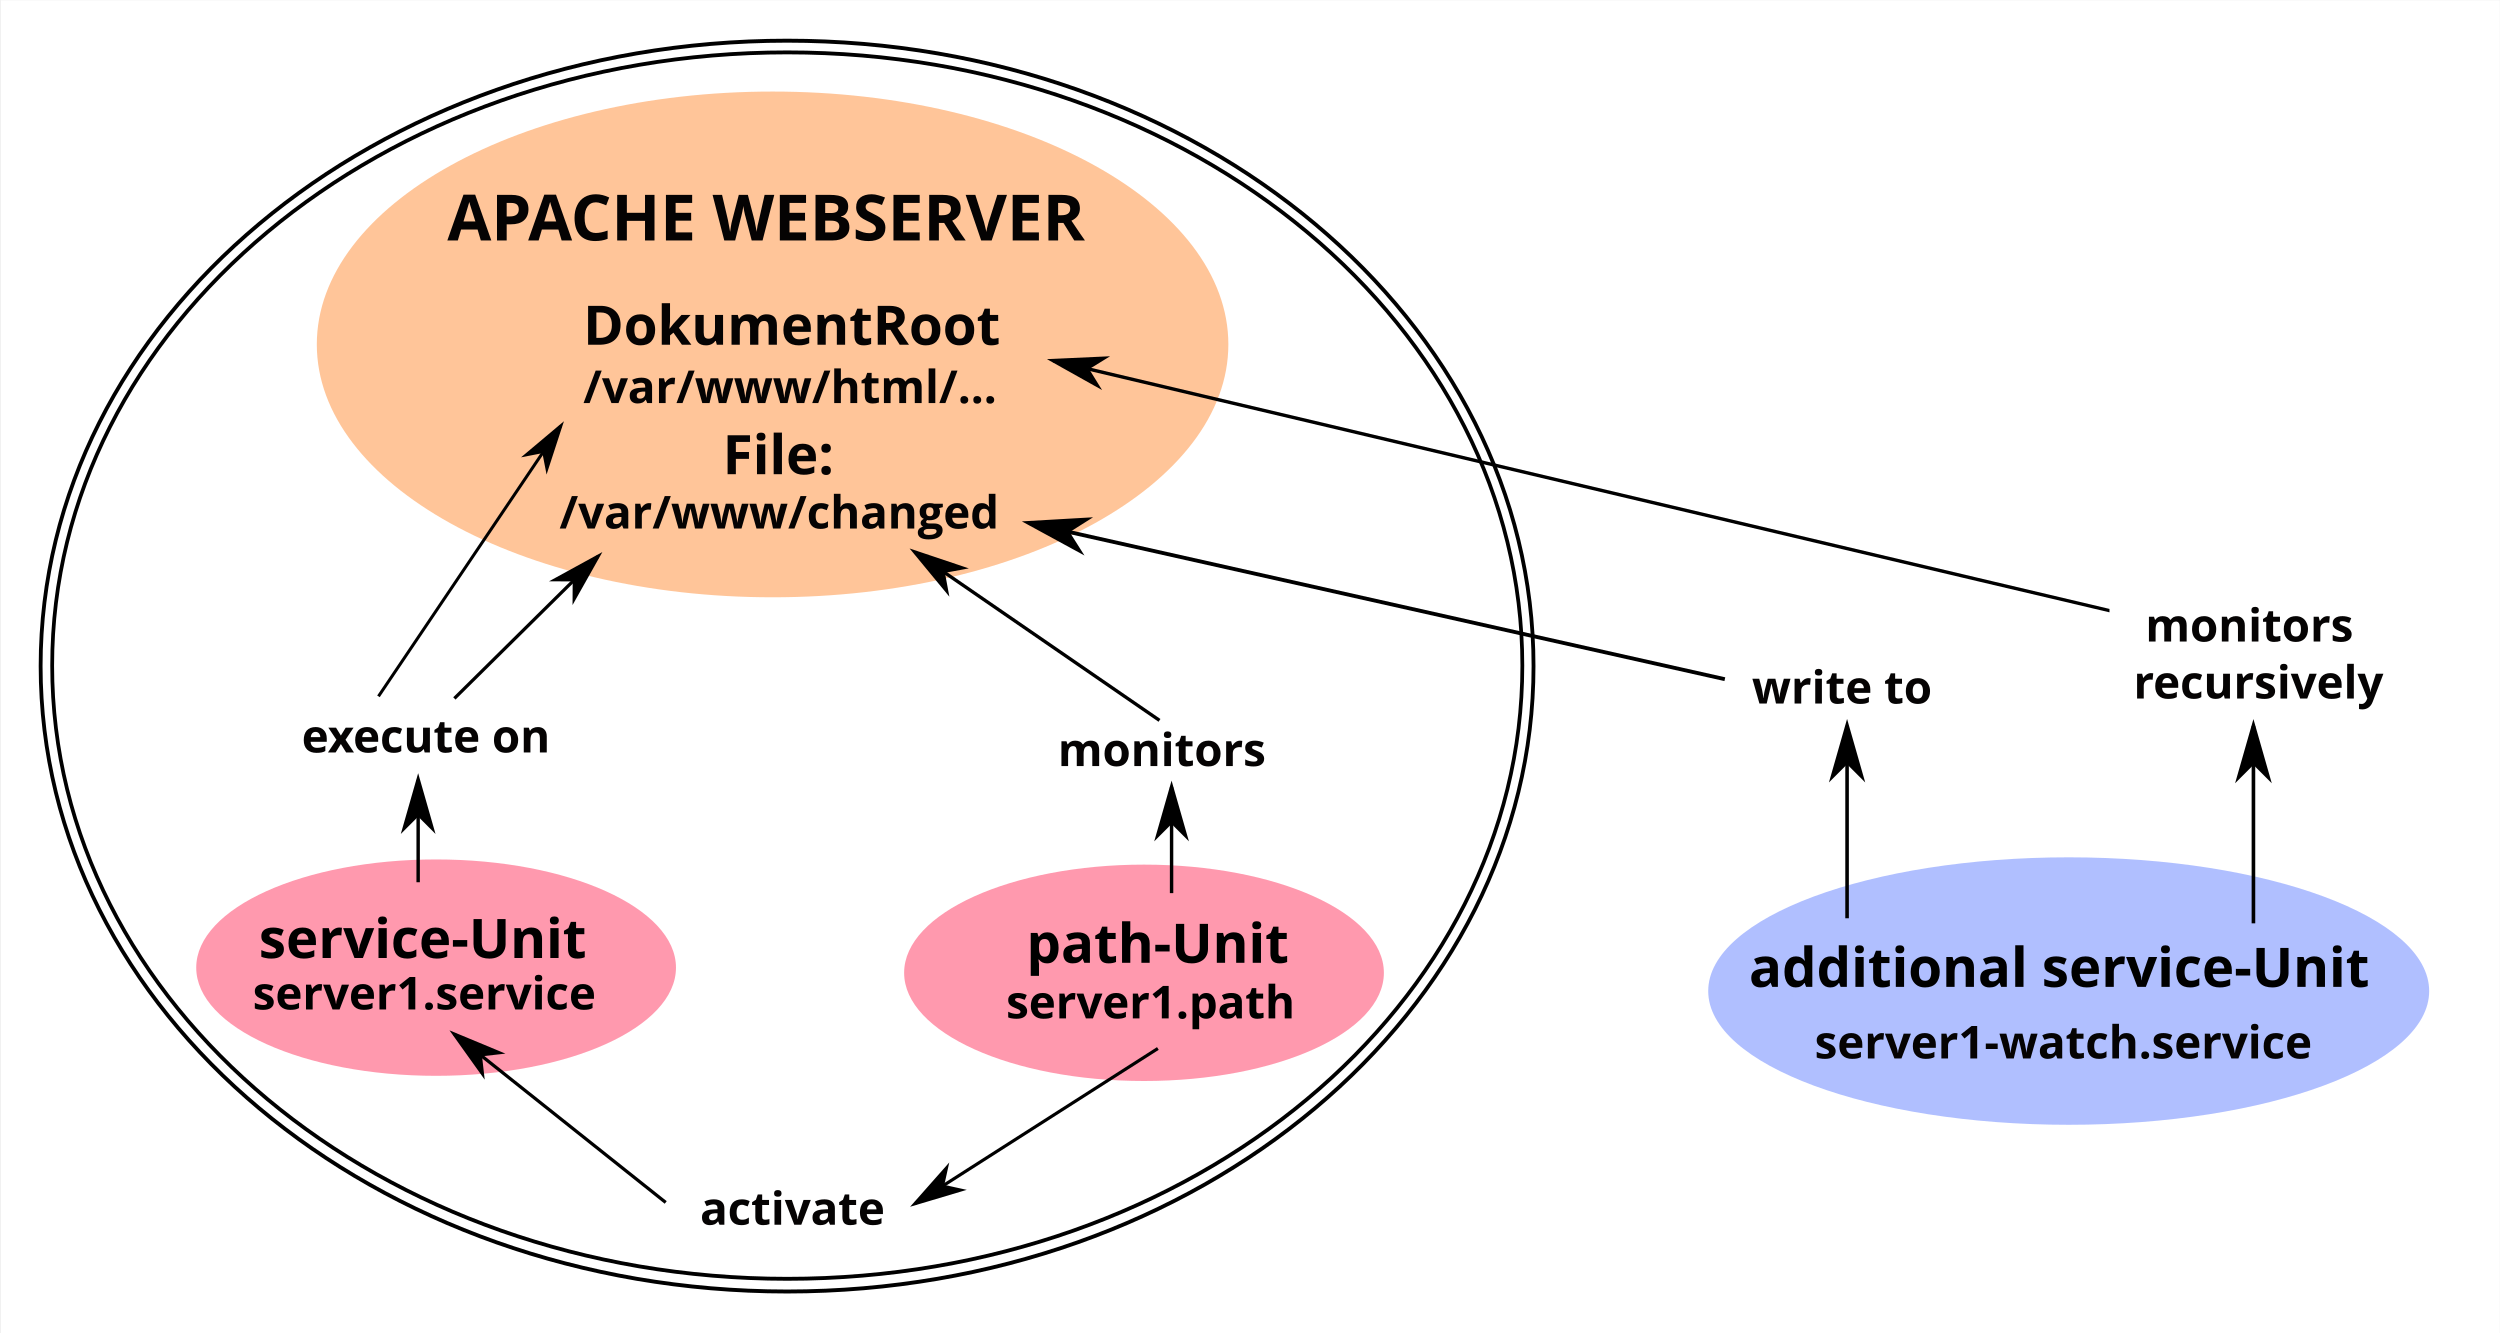
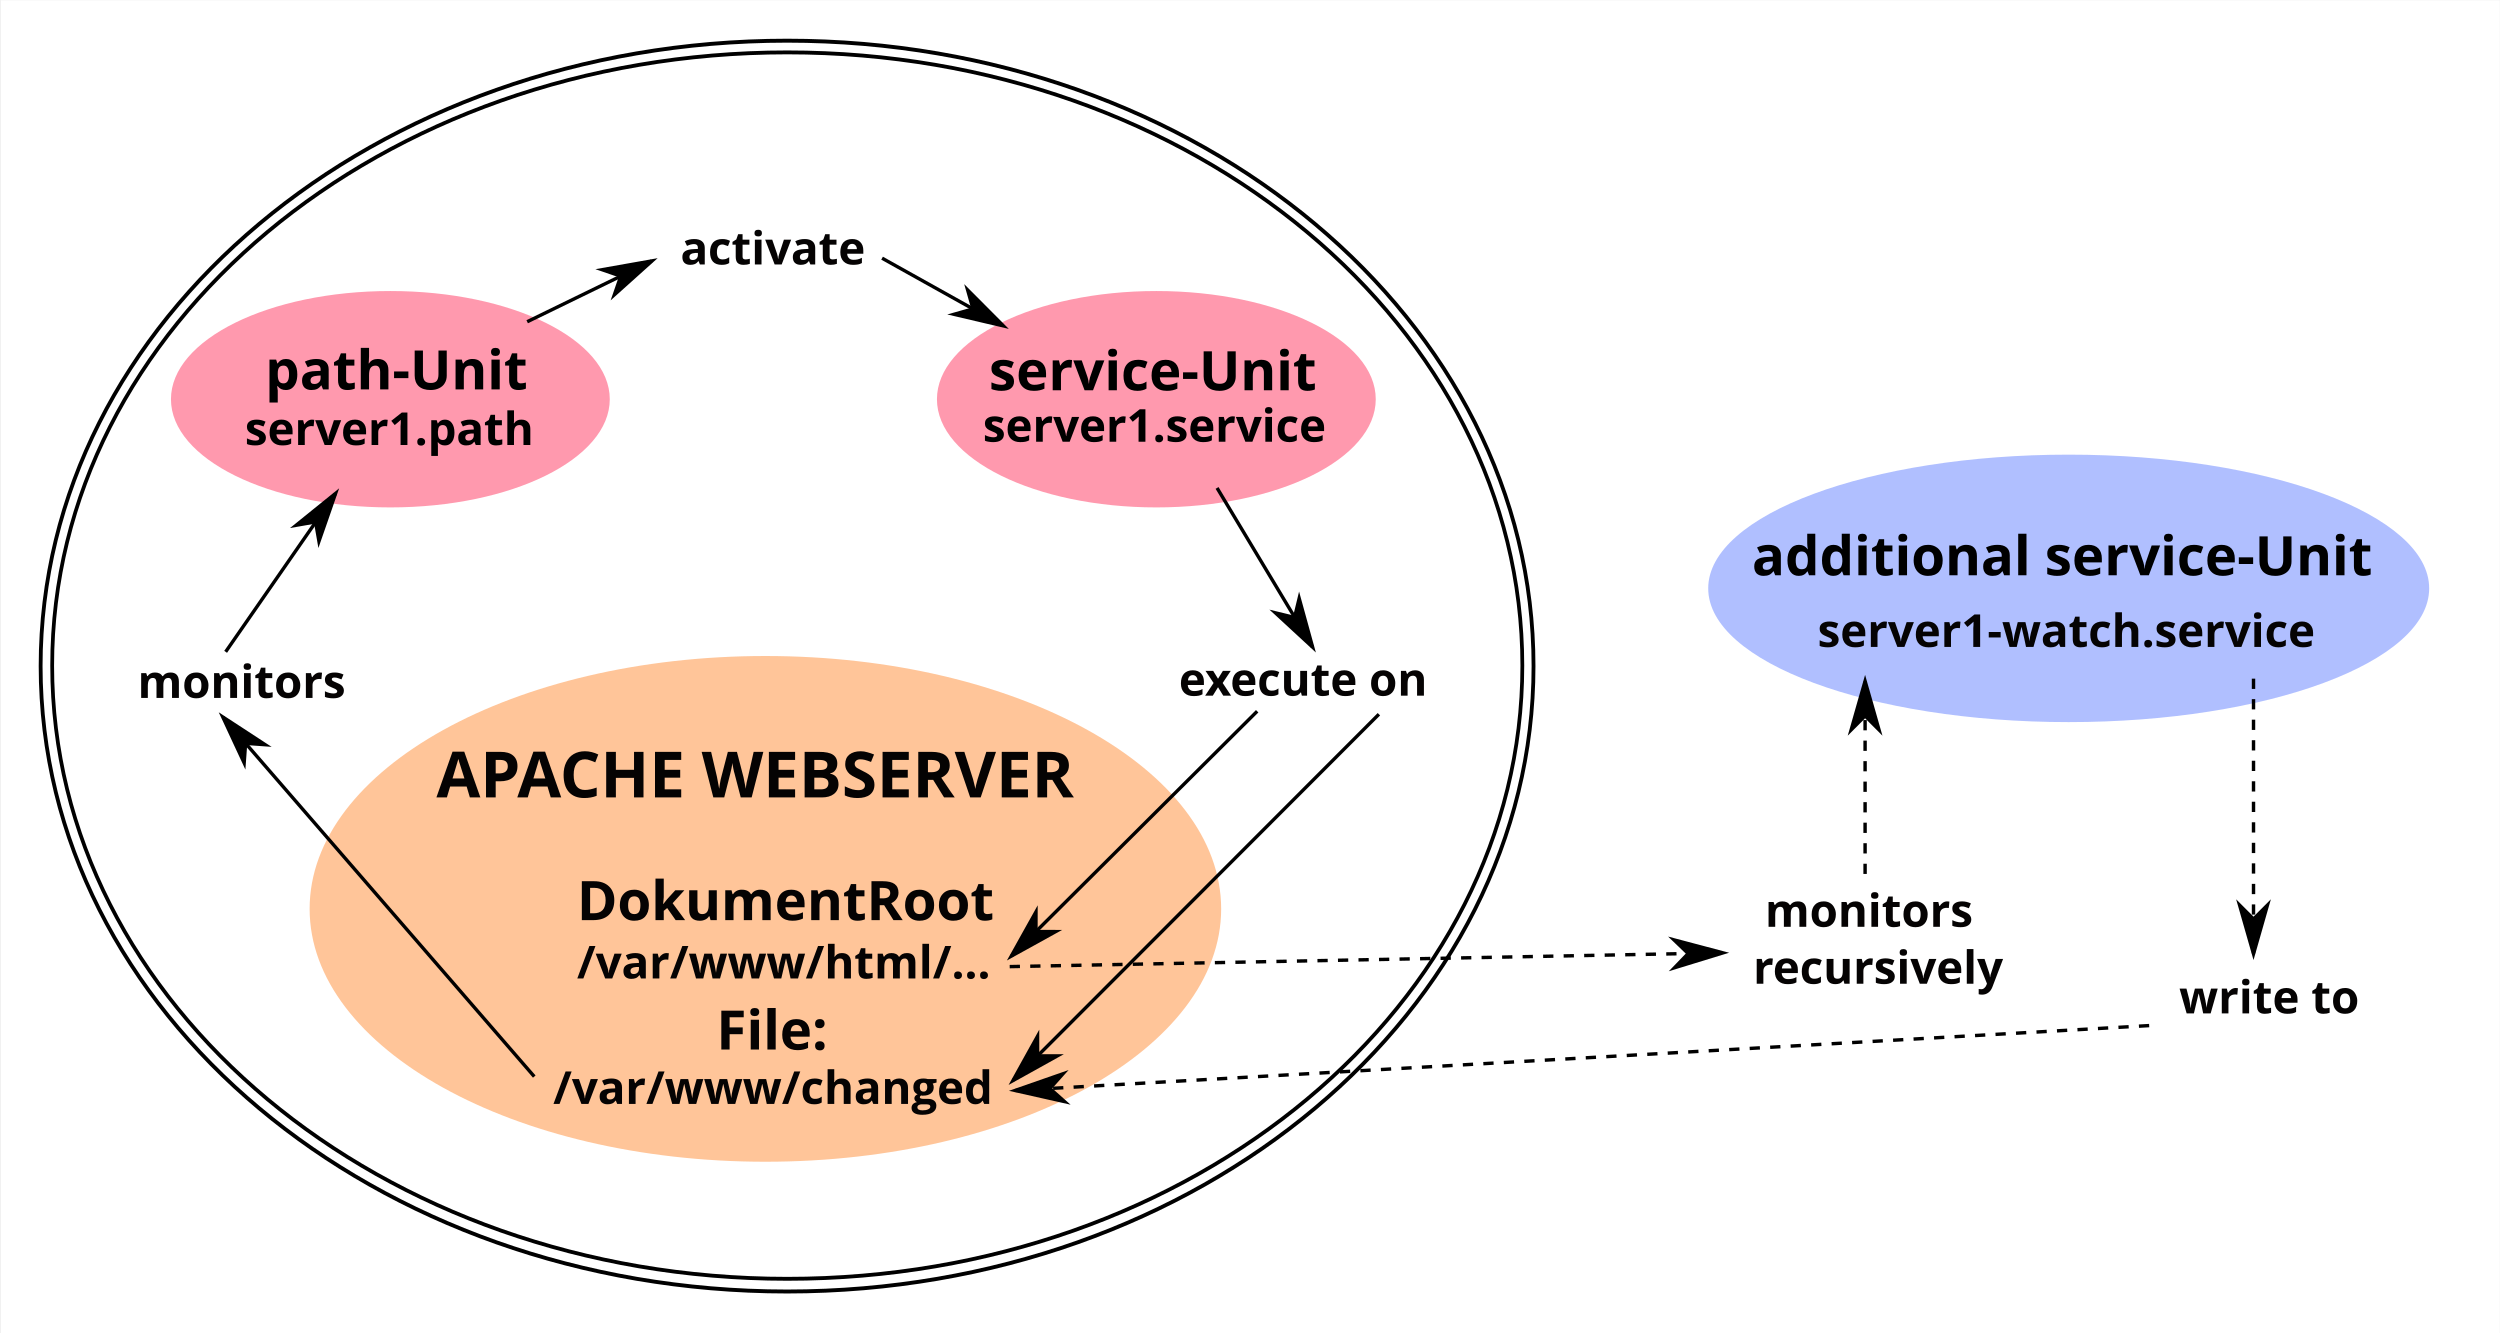
<svg xmlns="http://www.w3.org/2000/svg" width="193.706mm" height="103.221mm" viewBox="0 0 193.706 103.221" version="1.1" id="svg5">
  <defs id="defs2">
    <rect x="517.344" y="118.053" width="123.78" height="39.675" id="rect12921" />
    <marker style="overflow:visible" id="Arrow1Mend" refX="0" refY="0" orient="auto">
      <path transform="matrix(-0.4,0,0,-0.4,-4,0)" style="fill:context-stroke;fill-rule:evenodd;stroke:context-stroke;stroke-width:1pt" d="M 0,0 5,-5 -12.5,0 5,5 Z" id="path8612" />
    </marker>
    <marker style="overflow:visible" id="Arrow1Lend" refX="0" refY="0" orient="auto">
      <path transform="matrix(-0.8,0,0,-0.8,-10,0)" style="fill:context-stroke;fill-rule:evenodd;stroke:context-stroke;stroke-width:1pt" d="M 0,0 5,-5 -12.5,0 5,5 Z" id="path8606" />
    </marker>
    <marker style="overflow:visible" id="Arrow1Lstart" refX="0" refY="0" orient="auto">
      <path transform="matrix(0.8,0,0,0.8,10,0)" style="fill:context-stroke;fill-rule:evenodd;stroke:context-stroke;stroke-width:1pt" d="M 0,0 5,-5 -12.5,0 5,5 Z" id="path8603" />
    </marker>
+     <marker style="overflow:visible" id="Arrow1Lend-3" refX="0" refY="0" orient="auto">
+       <path transform="matrix(-0.8,0,0,-0.8,-10,0)" style="fill:context-stroke;fill-rule:evenodd;stroke:context-stroke;stroke-width:1pt" d="M 0,0 5,-5 -12.5,0 5,5 Z" id="path8606-6" />
+     </marker>
+     <marker style="overflow:visible" id="Arrow1Lend-5" refX="0" refY="0" orient="auto">
+       <path transform="matrix(-0.8,0,0,-0.8,-10,0)" style="fill:context-stroke;fill-rule:evenodd;stroke:context-stroke;stroke-width:1pt" d="M 0,0 5,-5 -12.5,0 5,5 Z" id="path8606-3" />
+     </marker>
+     <marker style="overflow:visible" id="Arrow1Lend-6" refX="0" refY="0" orient="auto">
+       <path transform="matrix(-0.8,0,0,-0.8,-10,0)" style="fill:context-stroke;fill-rule:evenodd;stroke:context-stroke;stroke-width:1pt" d="M 0,0 5,-5 -12.5,0 5,5 Z" id="path8606-2" />
+     </marker>
+     <marker style="overflow:visible" id="Arrow1Lend-1" refX="0" refY="0" orient="auto">
+       <path transform="matrix(-0.8,0,0,-0.8,-10,0)" style="fill:context-stroke;fill-rule:evenodd;stroke:context-stroke;stroke-width:1pt" d="M 0,0 5,-5 -12.5,0 5,5 Z" id="path8606-27" />
+     </marker>
+     <marker style="overflow:visible" id="Arrow1Lend-9" refX="0" refY="0" orient="auto">
+       <path transform="matrix(-0.8,0,0,-0.8,-10,0)" style="fill:context-stroke;fill-rule:evenodd;stroke:context-stroke;stroke-width:1pt" d="M 0,0 5,-5 -12.5,0 5,5 Z" id="path8606-36" />
+     </marker>
+     <marker style="overflow:visible" id="Arrow1Lend-62" refX="0" refY="0" orient="auto">
+       <path transform="matrix(-0.8,0,0,-0.8,-10,0)" style="fill:context-stroke;fill-rule:evenodd;stroke:context-stroke;stroke-width:1pt" d="M 0,0 5,-5 -12.5,0 5,5 Z" id="path8606-61" />
+     </marker>
  </defs>
  <g id="layer4" style="display:inline">
    <rect style="fill:#ffffff;fill-opacity:1;fill-rule:evenodd;stroke:none;stroke-width:0.32;stroke-linejoin:round;stroke-miterlimit:4;stroke-dasharray:none;stroke-dashoffset:0;stroke-opacity:1" id="rect265112" width="193.613" height="103.26" x="0.072" y="0.028" />
  </g>
  <g id="g263381" transform="translate(-8.608494,-15.75237)" style="display:inline">
-     <ellipse style="fill:#0031ff;fill-opacity:0.31;fill-rule:evenodd;stroke:none;stroke-width:0.273;stroke-linejoin:round;stroke-miterlimit:4;stroke-dasharray:none;stroke-dashoffset:0;stroke-opacity:1" id="ellipse263299" cx="168.896" cy="92.542" rx="27.931" ry="10.362" />
-     <ellipse style="fill:#ff6e00;fill-opacity:0.4;fill-rule:evenodd;stroke:none;stroke-width:0.32;stroke-linejoin:round;stroke-miterlimit:4;stroke-dasharray:none;stroke-dashoffset:0;stroke-opacity:1" id="ellipse263323" cx="68.47" cy="42.439" rx="35.314" ry="19.593" />
-     <ellipse style="fill:#ff0035;fill-opacity:0.4;fill-rule:evenodd;stroke:none;stroke-width:0.32;stroke-linejoin:round;stroke-miterlimit:4;stroke-dasharray:none;stroke-dashoffset:0;stroke-opacity:1" id="ellipse263325" cx="97.249" cy="91.128" rx="18.586" ry="8.383" />
-     <ellipse style="display:inline;fill:#ff0035;fill-opacity:0.4;fill-rule:evenodd;stroke:none;stroke-width:0.32;stroke-linejoin:round;stroke-miterlimit:4;stroke-dasharray:none;stroke-dashoffset:0;stroke-opacity:1" id="ellipse263327" cx="42.399" cy="90.727" rx="18.586" ry="8.383" />
+     <ellipse style="fill:#0031ff;fill-opacity:0.31;fill-rule:evenodd;stroke:none;stroke-width:0.273;stroke-linejoin:round;stroke-miterlimit:4;stroke-dasharray:none;stroke-dashoffset:0;stroke-opacity:1" id="ellipse263299" cx="168.896" cy="61.341" rx="27.931" ry="10.362" />
+     <ellipse style="fill:#ff6e00;fill-opacity:0.4;fill-rule:evenodd;stroke:none;stroke-width:0.32;stroke-linejoin:round;stroke-miterlimit:4;stroke-dasharray:none;stroke-dashoffset:0;stroke-opacity:1" id="ellipse263323" cx="67.913" cy="-86.174" rx="35.314" ry="19.593" transform="scale(1,-1)" />
+     <ellipse style="fill:#ff0035;fill-opacity:0.4;fill-rule:evenodd;stroke:none;stroke-width:0.306;stroke-linejoin:round;stroke-miterlimit:4;stroke-dasharray:none;stroke-dashoffset:0;stroke-opacity:1" id="ellipse263325" cx="98.205" cy="-46.685" rx="17" ry="8.383" transform="scale(1,-1)" />
+     <ellipse style="display:inline;fill:#ff0035;fill-opacity:0.4;fill-rule:evenodd;stroke:none;stroke-width:0.306;stroke-linejoin:round;stroke-miterlimit:4;stroke-dasharray:none;stroke-dashoffset:0;stroke-opacity:1" id="ellipse263327" cx="38.855" cy="-46.685" rx="17" ry="8.383" transform="scale(1,-1)" />
  </g>
  <g id="g168323" transform="translate(-8.608494,-15.75237)" style="display:inline">
    <text xml:space="preserve" style="font-weight:bold;font-size:4.939px;line-height:100.8%;font-family:'DejaVu Sans';-inkscape-font-specification:'DejaVu Sans Bold';letter-spacing:0px;word-spacing:0px;writing-mode:lr-tb;fill:#050303;fill-opacity:1;stroke:none;stroke-width:0.265px;stroke-linecap:butt;stroke-linejoin:miter;stroke-opacity:1" x="151.782" y="88.156" id="text168305">
      <tspan style="font-size:4.939px;fill:#050303;fill-opacity:1;stroke:none;stroke-width:0.265px" x="151.782" y="88.156" id="tspan168303" />
    </text>
-     <text xml:space="preserve" style="font-weight:bold;font-size:3.528px;line-height:125%;font-family:'DejaVu Sans';-inkscape-font-specification:'DejaVu Sans Bold';letter-spacing:0px;word-spacing:0px;writing-mode:lr-tb;fill:#050303;fill-opacity:1;stroke:none;stroke-width:0.265px;stroke-linecap:butt;stroke-linejoin:miter;stroke-opacity:1" x="149.214" y="97.769" id="text168309">
-       <tspan id="tspan168307" style="font-style:normal;font-variant:normal;font-weight:bold;font-stretch:normal;font-size:3.528px;font-family:'Open Sans';-inkscape-font-specification:'Open Sans Bold';fill:#050303;fill-opacity:1;stroke:none;stroke-width:0.265px;stroke-opacity:1" x="149.214" y="97.769">server1-watch.service</tspan>
+     <text xml:space="preserve" style="font-weight:bold;font-size:3.528px;line-height:125%;font-family:'DejaVu Sans';-inkscape-font-specification:'DejaVu Sans Bold';letter-spacing:0px;word-spacing:0px;writing-mode:lr-tb;fill:#050303;fill-opacity:1;stroke:none;stroke-width:0.265px;stroke-linecap:butt;stroke-linejoin:miter;stroke-opacity:1" x="144.443" y="87.564" id="text168317">
+       <tspan id="tspan168313" style="font-style:normal;font-variant:normal;font-weight:bold;font-stretch:normal;font-size:3.528px;font-family:'Open Sans';-inkscape-font-specification:'Open Sans Bold';fill:#050303;fill-opacity:1;stroke:none;stroke-width:0.265px" x="144.443" y="87.564"> monitors</tspan>
+       <tspan style="font-style:normal;font-variant:normal;font-weight:bold;font-stretch:normal;font-size:3.528px;font-family:'Open Sans';-inkscape-font-specification:'Open Sans Bold';fill:#050303;fill-opacity:1;stroke:none;stroke-width:0.265px" x="144.443" y="91.978" id="tspan168315">recursively</tspan>
    </text>
-     <text xml:space="preserve" style="font-weight:bold;font-size:3.528px;line-height:125%;font-family:'DejaVu Sans';-inkscape-font-specification:'DejaVu Sans Bold';letter-spacing:0px;word-spacing:0px;writing-mode:lr-tb;fill:#050303;fill-opacity:1;stroke:none;stroke-width:0.265px;stroke-linecap:butt;stroke-linejoin:miter;stroke-opacity:1" x="173.913" y="65.463" id="text168317">
-       <tspan id="tspan168313" style="font-style:normal;font-variant:normal;font-weight:bold;font-stretch:normal;font-size:3.528px;font-family:'Open Sans';-inkscape-font-specification:'Open Sans Bold';fill:#050303;fill-opacity:1;stroke:none;stroke-width:0.265px" x="173.913" y="65.463"> monitors</tspan>
-       <tspan style="font-style:normal;font-variant:normal;font-weight:bold;font-stretch:normal;font-size:3.528px;font-family:'Open Sans';-inkscape-font-specification:'Open Sans Bold';fill:#050303;fill-opacity:1;stroke:none;stroke-width:0.265px" x="173.913" y="69.877" id="tspan168315">recursively</tspan>
+     <text xml:space="preserve" style="font-weight:bold;font-size:3.528px;line-height:125%;font-family:'DejaVu Sans';-inkscape-font-specification:'DejaVu Sans Bold';letter-spacing:0px;word-spacing:0px;writing-mode:lr-tb;fill:#050303;fill-opacity:1;stroke:none;stroke-width:0.265px;stroke-linecap:butt;stroke-linejoin:miter;stroke-opacity:1" x="177.458" y="94.275" id="text168321">
+       <tspan id="tspan168319" style="font-style:normal;font-variant:normal;font-weight:bold;font-stretch:normal;font-family:'Open Sans';-inkscape-font-specification:'Open Sans Bold';fill:#050303;fill-opacity:1;stroke:none;stroke-width:0.265px" x="177.458" y="94.275">write to</tspan>
    </text>
-     <text xml:space="preserve" style="font-weight:bold;font-size:3.528px;line-height:125%;font-family:'DejaVu Sans';-inkscape-font-specification:'DejaVu Sans Bold';letter-spacing:0px;word-spacing:0px;writing-mode:lr-tb;fill:#050303;fill-opacity:1;stroke:none;stroke-width:0.265px;stroke-linecap:butt;stroke-linejoin:miter;stroke-opacity:1" x="144.357" y="70.267" id="text168321">
-       <tspan id="tspan168319" style="font-style:normal;font-variant:normal;font-weight:bold;font-stretch:normal;font-family:'Open Sans';-inkscape-font-specification:'Open Sans Bold';fill:#050303;fill-opacity:1;stroke:none;stroke-width:0.265px" x="144.357" y="70.267">write to</tspan>
-     </text>
-     <g id="g192357" transform="translate(-114.6704,62.06197)">
+     <g id="g192357" transform="translate(-58.0989,18.07211)">
      <text xml:space="preserve" style="font-weight:bold;font-size:4.233px;line-height:125%;font-family:'DejaVu Sans';-inkscape-font-specification:'DejaVu Sans Bold';letter-spacing:0px;word-spacing:0px;writing-mode:lr-tb;fill:#000000;fill-opacity:1;stroke:none;stroke-width:0.265px;stroke-linecap:butt;stroke-linejoin:miter;stroke-opacity:1" x="143.341" y="27.918" id="text172759">
        <tspan id="tspan172757" style="font-style:normal;font-variant:normal;font-weight:bold;font-stretch:normal;font-size:4.233px;font-family:'Open Sans';-inkscape-font-specification:'Open Sans Bold';fill:#000000;fill-opacity:1;stroke:none;stroke-width:0.265px" x="143.341" y="27.918">service-Unit</tspan>
      </text>
      <text xml:space="preserve" style="font-weight:bold;font-size:3.528px;line-height:125%;font-family:'DejaVu Sans';-inkscape-font-specification:'DejaVu Sans Bold';letter-spacing:0px;word-spacing:0px;writing-mode:lr-tb;fill:#000000;fill-opacity:1;stroke:none;stroke-width:0.265px;stroke-linecap:butt;stroke-linejoin:miter;stroke-opacity:1" x="142.866" y="31.903" id="text188539">
        <tspan id="tspan188537" style="font-style:normal;font-variant:normal;font-weight:bold;font-stretch:normal;font-family:'Open Sans';-inkscape-font-specification:'Open Sans Bold';fill:#000000;fill-opacity:1;stroke:none;stroke-width:0.265px" x="142.866" y="31.903">server1.service</tspan>
      </text>
    </g>
-     <g id="g204107" transform="translate(-62.03951,47.88567)">
+     <g id="g204107" transform="translate(-121.023,3.461011)">
      <text xml:space="preserve" style="font-weight:bold;font-size:3.528px;line-height:125%;font-family:'DejaVu Sans';-inkscape-font-specification:'DejaVu Sans Bold';letter-spacing:0px;word-spacing:0px;writing-mode:lr-tb;fill:#000000;fill-opacity:1;stroke:none;stroke-width:0.265px;stroke-linecap:butt;stroke-linejoin:miter;stroke-opacity:1" x="148.608" y="46.777" id="text194363">
        <tspan id="tspan194361" style="font-style:normal;font-variant:normal;font-weight:bold;font-stretch:normal;font-family:'Open Sans';-inkscape-font-specification:'Open Sans Bold';fill:#000000;fill-opacity:1;stroke:none;stroke-width:0.265px" x="148.608" y="46.777">server1.path</tspan>
      </text>
      <text xml:space="preserve" style="font-weight:bold;font-size:4.233px;line-height:125%;font-family:'DejaVu Sans';-inkscape-font-specification:'DejaVu Sans Bold';letter-spacing:0px;word-spacing:0px;writing-mode:lr-tb;fill:#000000;fill-opacity:1;stroke:none;stroke-width:0.265px;stroke-linecap:butt;stroke-linejoin:miter;stroke-opacity:1" x="150.182" y="42.465" id="text199889">
        <tspan id="tspan199887" style="font-style:normal;font-variant:normal;font-weight:bold;font-stretch:normal;font-family:'Open Sans';-inkscape-font-specification:'Open Sans Bold';fill:#000000;fill-opacity:1;stroke:none;stroke-width:0.265px" x="150.182" y="42.465">path-Unit</tspan>
      </text>
    </g>
-     <text xml:space="preserve" style="font-weight:bold;font-size:3.528px;line-height:125%;font-family:'DejaVu Sans';-inkscape-font-specification:'DejaVu Sans Bold';letter-spacing:0px;word-spacing:0px;writing-mode:lr-tb;fill:#050303;fill-opacity:1;stroke:none;stroke-width:0.265px;stroke-linecap:butt;stroke-linejoin:miter;stroke-opacity:1" x="31.99" y="74.054" id="text212181">
-       <tspan id="tspan212179" style="font-style:normal;font-variant:normal;font-weight:bold;font-stretch:normal;font-family:'Open Sans';-inkscape-font-specification:'Open Sans Bold';fill:#050303;fill-opacity:1;stroke:none;stroke-width:0.265px" x="31.99" y="74.054">execute on</tspan>
+     <text xml:space="preserve" style="font-weight:bold;font-size:3.528px;line-height:125%;font-family:'DejaVu Sans';-inkscape-font-specification:'DejaVu Sans Bold';letter-spacing:0px;word-spacing:0px;writing-mode:lr-tb;fill:#050303;fill-opacity:1;stroke:none;stroke-width:0.265px;stroke-linecap:butt;stroke-linejoin:miter;stroke-opacity:1" x="99.954" y="69.659" id="text212181">
+       <tspan id="tspan212179" style="font-style:normal;font-variant:normal;font-weight:bold;font-stretch:normal;font-family:'Open Sans';-inkscape-font-specification:'Open Sans Bold';fill:#050303;fill-opacity:1;stroke:none;stroke-width:0.265px" x="99.954" y="69.659">execute on</tspan>
    </text>
-     <text xml:space="preserve" style="font-weight:bold;font-size:3.528px;line-height:125%;font-family:'DejaVu Sans';-inkscape-font-specification:'DejaVu Sans Bold';letter-spacing:0px;word-spacing:0px;writing-mode:lr-tb;fill:#050303;fill-opacity:1;stroke:none;stroke-width:0.265px;stroke-linecap:butt;stroke-linejoin:miter;stroke-opacity:1" x="90.569" y="75.111" id="text216157">
-       <tspan id="tspan216155" style="font-style:normal;font-variant:normal;font-weight:bold;font-stretch:normal;font-family:'Open Sans';-inkscape-font-specification:'Open Sans Bold';fill:#050303;fill-opacity:1;stroke:none;stroke-width:0.265px" x="90.569" y="75.111">monitors</tspan>
+     <text xml:space="preserve" style="font-weight:bold;font-size:3.528px;line-height:125%;font-family:'DejaVu Sans';-inkscape-font-specification:'DejaVu Sans Bold';letter-spacing:0px;word-spacing:0px;writing-mode:lr-tb;fill:#050303;fill-opacity:1;stroke:none;stroke-width:0.265px;stroke-linecap:butt;stroke-linejoin:miter;stroke-opacity:1" x="19.266" y="69.832" id="text216157">
+       <tspan id="tspan216155" style="font-style:normal;font-variant:normal;font-weight:bold;font-stretch:normal;font-family:'Open Sans';-inkscape-font-specification:'Open Sans Bold';fill:#050303;fill-opacity:1;stroke:none;stroke-width:0.265px" x="19.266" y="69.832">monitors</tspan>
    </text>
-     <text xml:space="preserve" style="font-weight:bold;font-size:3.528px;line-height:125%;font-family:'DejaVu Sans';-inkscape-font-specification:'DejaVu Sans Bold';letter-spacing:0px;word-spacing:0px;writing-mode:lr-tb;fill:#050303;fill-opacity:1;stroke:none;stroke-width:0.265px;stroke-linecap:butt;stroke-linejoin:miter;stroke-opacity:1" x="62.859" y="110.646" id="text219115">
-       <tspan id="tspan219113" style="font-style:normal;font-variant:normal;font-weight:bold;font-stretch:normal;font-family:'Open Sans';-inkscape-font-specification:'Open Sans Bold';fill:#050303;fill-opacity:1;stroke:none;stroke-width:0.265px" x="62.859" y="110.646">activate</tspan>
+     <text xml:space="preserve" style="font-weight:bold;font-size:3.528px;line-height:125%;font-family:'DejaVu Sans';-inkscape-font-specification:'DejaVu Sans Bold';letter-spacing:0px;word-spacing:0px;writing-mode:lr-tb;fill:#050303;fill-opacity:1;stroke:none;stroke-width:0.265px;stroke-linecap:butt;stroke-linejoin:miter;stroke-opacity:1" x="61.338" y="36.241" id="text219115">
+       <tspan id="tspan219113" style="font-style:normal;font-variant:normal;font-weight:bold;font-stretch:normal;font-family:'Open Sans';-inkscape-font-specification:'Open Sans Bold';fill:#050303;fill-opacity:1;stroke:none;stroke-width:0.265px" x="61.338" y="36.241">activate</tspan>
    </text>
-     <text xml:space="preserve" style="font-weight:bold;font-size:3.528px;line-height:125%;font-family:'DejaVu Sans';-inkscape-font-specification:'DejaVu Sans Bold';letter-spacing:0px;word-spacing:0px;writing-mode:lr-tb;fill:#050303;fill-opacity:1;stroke:none;stroke-width:0.265px;stroke-linecap:butt;stroke-linejoin:miter;stroke-opacity:1" x="51.948" y="56.707" id="text233197">
-       <tspan id="tspan233195" style="font-style:normal;font-variant:normal;font-weight:bold;font-stretch:normal;font-family:'Open Sans';-inkscape-font-specification:'Open Sans Bold';fill:#050303;fill-opacity:1;stroke:none;stroke-width:0.265px" x="51.948" y="56.707">/var/www/changed</tspan>
+     <g id="g915" transform="translate(-0.4853632,44.58229)">
+       <text xml:space="preserve" style="font-weight:bold;font-size:3.528px;line-height:125%;font-family:'DejaVu Sans';-inkscape-font-specification:'DejaVu Sans Bold';letter-spacing:0px;word-spacing:0px;writing-mode:lr-tb;fill:#050303;fill-opacity:1;stroke:none;stroke-width:0.265px;stroke-linecap:butt;stroke-linejoin:miter;stroke-opacity:1" x="51.948" y="56.707" id="text233197">
+         <tspan id="tspan233195" style="font-style:normal;font-variant:normal;font-weight:bold;font-stretch:normal;font-family:'Open Sans';-inkscape-font-specification:'Open Sans Bold';fill:#050303;fill-opacity:1;stroke:none;stroke-width:0.265px" x="51.948" y="56.707">/var/www/changed</tspan>
+       </text>
+       <text xml:space="preserve" style="font-weight:bold;font-size:3.528px;line-height:125%;font-family:'DejaVu Sans';-inkscape-font-specification:'DejaVu Sans Bold';letter-spacing:0px;word-spacing:0px;writing-mode:lr-tb;fill:#050303;fill-opacity:1;stroke:none;stroke-width:0.265px;stroke-linecap:butt;stroke-linejoin:miter;stroke-opacity:1" x="53.793" y="46.983" id="text236599">
+         <tspan id="tspan236597" style="font-style:normal;font-variant:normal;font-weight:bold;font-stretch:normal;font-family:'Open Sans';-inkscape-font-specification:'Open Sans Bold';fill:#050303;fill-opacity:1;stroke:none;stroke-width:0.265px" x="53.793" y="46.983">/var/www/html/...</tspan>
+       </text>
+       <text xml:space="preserve" style="font-weight:bold;font-size:4.233px;line-height:125%;font-family:'DejaVu Sans';-inkscape-font-specification:'DejaVu Sans Bold';letter-spacing:0px;word-spacing:0px;writing-mode:lr-tb;fill:#050303;fill-opacity:1;stroke:none;stroke-width:0.265px;stroke-linecap:butt;stroke-linejoin:miter;stroke-opacity:1" x="64.609" y="52.494" id="text246015">
+         <tspan id="tspan246013" style="font-style:normal;font-variant:normal;font-weight:bold;font-stretch:normal;font-family:'Open Sans';-inkscape-font-specification:'Open Sans Bold';fill:#050303;fill-opacity:1;stroke:none;stroke-width:0.265px" x="64.609" y="52.494">File:</tspan>
+       </text>
+       <text xml:space="preserve" style="font-style:normal;font-variant:normal;font-weight:bold;font-stretch:normal;font-size:4.233px;line-height:125%;font-family:'Liberation Sans';-inkscape-font-specification:'Liberation Sans Bold';letter-spacing:0px;word-spacing:0px;writing-mode:lr-tb;fill:#050303;fill-opacity:1;stroke:none;stroke-width:0.265px;stroke-linecap:butt;stroke-linejoin:miter;stroke-opacity:1" x="53.799" y="42.466" id="text249055">
+         <tspan id="tspan249053" style="font-style:normal;font-variant:normal;font-weight:bold;font-stretch:normal;font-family:'Open Sans';-inkscape-font-specification:'Open Sans Bold';fill:#050303;fill-opacity:1;stroke:none;stroke-width:0.265px" x="53.799" y="42.466">DokumentRoot</tspan>
+       </text>
+     </g>
+     <text xml:space="preserve" style="font-style:normal;font-variant:normal;font-weight:bold;font-stretch:normal;font-size:4.939px;line-height:125%;font-family:'Liberation Sans';-inkscape-font-specification:'Liberation Sans Bold';letter-spacing:0px;word-spacing:0px;writing-mode:lr-tb;fill:#050303;fill-opacity:1;stroke:none;stroke-width:0.265px;stroke-linecap:butt;stroke-linejoin:miter;stroke-opacity:1" x="42.422" y="77.538" id="text253635">
+       <tspan id="tspan253633" style="font-style:normal;font-variant:normal;font-weight:bold;font-stretch:normal;font-family:'Open Sans';-inkscape-font-specification:'Open Sans Bold';fill:#050303;fill-opacity:1;stroke:none;stroke-width:0.265px" x="42.422" y="77.538">APACHE WEBSERVER</tspan>
    </text>
-     <text xml:space="preserve" style="font-weight:bold;font-size:3.528px;line-height:125%;font-family:'DejaVu Sans';-inkscape-font-specification:'DejaVu Sans Bold';letter-spacing:0px;word-spacing:0px;writing-mode:lr-tb;fill:#050303;fill-opacity:1;stroke:none;stroke-width:0.265px;stroke-linecap:butt;stroke-linejoin:miter;stroke-opacity:1" x="53.793" y="46.983" id="text236599">
-       <tspan id="tspan236597" style="font-style:normal;font-variant:normal;font-weight:bold;font-stretch:normal;font-family:'Open Sans';-inkscape-font-specification:'Open Sans Bold';fill:#050303;fill-opacity:1;stroke:none;stroke-width:0.265px" x="53.793" y="46.983">/var/www/html/...</tspan>
-     </text>
-     <text xml:space="preserve" style="font-weight:bold;font-size:4.233px;line-height:125%;font-family:'DejaVu Sans';-inkscape-font-specification:'DejaVu Sans Bold';letter-spacing:0px;word-spacing:0px;writing-mode:lr-tb;fill:#050303;fill-opacity:1;stroke:none;stroke-width:0.265px;stroke-linecap:butt;stroke-linejoin:miter;stroke-opacity:1" x="64.609" y="52.494" id="text246015">
-       <tspan id="tspan246013" style="font-style:normal;font-variant:normal;font-weight:bold;font-stretch:normal;font-family:'Open Sans';-inkscape-font-specification:'Open Sans Bold';fill:#050303;fill-opacity:1;stroke:none;stroke-width:0.265px" x="64.609" y="52.494">File:</tspan>
-     </text>
-     <text xml:space="preserve" style="font-style:normal;font-variant:normal;font-weight:bold;font-stretch:normal;font-size:4.233px;line-height:125%;font-family:'Liberation Sans';-inkscape-font-specification:'Liberation Sans Bold';letter-spacing:0px;word-spacing:0px;writing-mode:lr-tb;fill:#050303;fill-opacity:1;stroke:none;stroke-width:0.265px;stroke-linecap:butt;stroke-linejoin:miter;stroke-opacity:1" x="53.799" y="42.466" id="text249055">
-       <tspan id="tspan249053" style="font-style:normal;font-variant:normal;font-weight:bold;font-stretch:normal;font-family:'Open Sans';-inkscape-font-specification:'Open Sans Bold';fill:#050303;fill-opacity:1;stroke:none;stroke-width:0.265px" x="53.799" y="42.466">DokumentRoot</tspan>
-     </text>
-     <text xml:space="preserve" style="font-style:normal;font-variant:normal;font-weight:bold;font-stretch:normal;font-size:4.939px;line-height:125%;font-family:'Liberation Sans';-inkscape-font-specification:'Liberation Sans Bold';letter-spacing:0px;word-spacing:0px;writing-mode:lr-tb;fill:#050303;fill-opacity:1;stroke:none;stroke-width:0.265px;stroke-linecap:butt;stroke-linejoin:miter;stroke-opacity:1" x="43.27" y="34.381" id="text253635">
-       <tspan id="tspan253633" style="font-style:normal;font-variant:normal;font-weight:bold;font-stretch:normal;font-family:'Open Sans';-inkscape-font-specification:'Open Sans Bold';fill:#050303;fill-opacity:1;stroke:none;stroke-width:0.265px" x="43.27" y="34.381">APACHE WEBSERVER</tspan>
-     </text>
-     <text xml:space="preserve" style="font-weight:bold;font-size:4.233px;line-height:125%;font-family:'Open Sans';-inkscape-font-specification:'Open Sans Bold';letter-spacing:0px;word-spacing:0px;writing-mode:lr-tb;fill:#000000;fill-opacity:1;stroke:none;stroke-width:0.265px;stroke-linecap:butt;stroke-linejoin:miter;stroke-opacity:1" x="144.129" y="92.217" id="text213786">
-       <tspan style="font-style:normal;font-variant:normal;font-weight:bold;font-stretch:normal;font-size:4.233px;font-family:'Open Sans';-inkscape-font-specification:'Open Sans Bold';fill:#000000;fill-opacity:1;stroke:none;stroke-width:0.265px" x="144.129" y="92.217" id="tspan213788">additional service-Unit</tspan>
-     </text>
+     <g id="g962" transform="translate(0.229887,-31.88788)">
+       <text xml:space="preserve" style="font-weight:bold;font-size:3.528px;line-height:125%;font-family:'DejaVu Sans';-inkscape-font-specification:'DejaVu Sans Bold';letter-spacing:0px;word-spacing:0px;writing-mode:lr-tb;fill:#050303;fill-opacity:1;stroke:none;stroke-width:0.265px;stroke-linecap:butt;stroke-linejoin:miter;stroke-opacity:1" x="149.214" y="97.769" id="text168309">
+         <tspan id="tspan168307" style="font-style:normal;font-variant:normal;font-weight:bold;font-stretch:normal;font-size:3.528px;font-family:'Open Sans';-inkscape-font-specification:'Open Sans Bold';fill:#050303;fill-opacity:1;stroke:none;stroke-width:0.265px;stroke-opacity:1" x="149.214" y="97.769">server1-watch.service</tspan>
+       </text>
+       <text xml:space="preserve" style="font-weight:bold;font-size:4.233px;line-height:125%;font-family:'Open Sans';-inkscape-font-specification:'Open Sans Bold';letter-spacing:0px;word-spacing:0px;writing-mode:lr-tb;fill:#000000;fill-opacity:1;stroke:none;stroke-width:0.265px;stroke-linecap:butt;stroke-linejoin:miter;stroke-opacity:1" x="144.129" y="92.217" id="text213786">
+         <tspan style="font-style:normal;font-variant:normal;font-weight:bold;font-stretch:normal;font-size:4.233px;font-family:'Open Sans';-inkscape-font-specification:'Open Sans Bold';fill:#000000;fill-opacity:1;stroke:none;stroke-width:0.265px" x="144.129" y="92.217" id="tspan213788">additional service-Unit</tspan>
+       </text>
+     </g>
  </g>
  <g id="layer2" style="display:inline" transform="translate(-3.653323,-10.09019)">
-     <path style="fill:none;fill-rule:evenodd;stroke:#000000;stroke-width:0.265px;stroke-linecap:butt;stroke-linejoin:miter;stroke-opacity:1;marker-start:url(#Arrow1Lstart)" d="m 36.053,70.513 v 7.803 h -0.089 v 0" id="path137" />
-     <path style="fill:none;fill-rule:evenodd;stroke:#000000;stroke-width:0.255px;stroke-linecap:butt;stroke-linejoin:miter;stroke-opacity:1;marker-start:url(#Arrow1Lstart)" d="M 49.975,53.213 38.859,64.206 v 0 0" id="path139" />
-     <path style="fill:none;fill-rule:evenodd;stroke:#000000;stroke-width:0.235px;stroke-linecap:butt;stroke-linejoin:miter;stroke-opacity:1;marker-end:url(#Arrow1Lend)" d="M 32.977,64.045 47.093,43.108" id="path141" />
-     <path style="fill:none;fill-rule:evenodd;stroke:#000000;stroke-width:0.248px;stroke-linecap:butt;stroke-linejoin:miter;stroke-opacity:1;marker-end:url(#Arrow1Lend)" d="M 93.368,91.329 74.574,103.335" id="path143" />
-     <path style="fill:none;fill-rule:evenodd;stroke:#000000;stroke-width:0.254px;stroke-linecap:butt;stroke-linejoin:miter;stroke-opacity:1;marker-end:url(#Arrow1Lend)" d="M 55.234,103.259 38.866,90.231" id="path145" />
-     <path style="fill:none;fill-rule:evenodd;stroke:#000000;stroke-width:0.262px;stroke-linecap:butt;stroke-linejoin:miter;stroke-opacity:1;marker-end:url(#Arrow1Lend)" d="M 93.493,65.907 74.549,52.875" id="path147" />
-     <path style="fill:none;fill-rule:evenodd;stroke:#000000;stroke-width:0.265px;stroke-linecap:butt;stroke-linejoin:miter;stroke-opacity:1;marker-start:url(#Arrow1Lstart)" d="m 94.43,71.087 v 8.205" id="path149" />
-     <path style="fill:none;fill-rule:evenodd;stroke:#000000;stroke-width:0.28px;stroke-linecap:butt;stroke-linejoin:miter;stroke-opacity:1;marker-end:url(#Arrow1Lend)" d="m 178.255,81.634 c 0,-15.207 0,-15.287 0,-15.287" id="path162980" />
-     <path style="fill:none;fill-rule:evenodd;stroke:#000000;stroke-width:0.277px;stroke-linecap:butt;stroke-linejoin:miter;stroke-opacity:1;marker-end:url(#Arrow1Lend)" d="m 146.769,81.242 c 0,-14.831 0,-14.91 0,-14.91" id="path162980-6" />
-     <path style="fill:none;fill-rule:evenodd;stroke:#000000;stroke-width:0.299px;stroke-linecap:butt;stroke-linejoin:miter;stroke-opacity:1;marker-end:url(#Arrow1Lend)" d="M 137.298,62.716 C 83.396,50.615 83.396,50.615 83.396,50.615" id="path167908" />
-     <path style="fill:none;fill-rule:evenodd;stroke:#000000;stroke-width:0.265px;stroke-linecap:butt;stroke-linejoin:miter;stroke-opacity:1;marker-start:url(#Arrow1Lstart)" d="m 85.273,38.036 c 81.765,19.367 81.828,19.367 81.828,19.367" id="path167910" />
+     <path style="fill:none;fill-rule:evenodd;stroke:#000000;stroke-width:0.265;stroke-linecap:butt;stroke-linejoin:miter;stroke-miterlimit:4;stroke-dasharray:0.795, 0.795;stroke-dashoffset:0;stroke-opacity:1;marker-end:url(#Arrow1Lend)" d="m 148.165,77.807 c 0,-14.831 0,-14.91 0,-14.91" id="path162980-6" />
+     <path style="fill:none;fill-rule:evenodd;stroke:#000000;stroke-width:0.265;stroke-linecap:butt;stroke-linejoin:miter;stroke-miterlimit:4;stroke-dasharray:0.795, 0.795;stroke-dashoffset:0;stroke-opacity:1;marker-end:url(#Arrow1Lend)" d="M 81.887,84.986 C 137.12,83.921 137.12,83.921 137.12,83.921" id="path167908" />
+     <path style="fill:none;fill-rule:evenodd;stroke:#000000;stroke-width:0.265;stroke-linecap:butt;stroke-linejoin:miter;stroke-miterlimit:4;stroke-dasharray:0.795,0.795;stroke-dashoffset:0;stroke-opacity:1;marker-end:url(#Arrow1Lend)" d="m 178.261,62.673 c 0,21.291 0,21.291 0,21.291" id="path1272" />
+     <path style="fill:none;fill-rule:evenodd;stroke:#000000;stroke-width:0.265;stroke-linecap:butt;stroke-linejoin:miter;stroke-miterlimit:4;stroke-dasharray:0.795,0.795;stroke-dashoffset:0;stroke-opacity:1;marker-end:url(#Arrow1Lend)" d="m 170.176,89.555 c -87.836,5.026 -87.836,5.026 -87.836,5.026" id="path1387" />
+     <path style="display:inline;fill:none;fill-rule:evenodd;stroke:#000000;stroke-width:0.265;stroke-linecap:butt;stroke-linejoin:miter;stroke-opacity:1;marker-end:url(#Arrow1Lend-5);stroke-miterlimit:4;stroke-dasharray:none" d="m 97.954,47.897 c 7.35,12.248 7.389,12.312 7.389,12.312" id="path162980-6-5" />
+     <path style="display:inline;fill:none;fill-rule:evenodd;stroke:#000000;stroke-width:0.265;stroke-linecap:butt;stroke-linejoin:miter;stroke-miterlimit:4;stroke-dasharray:none;stroke-opacity:1;marker-end:url(#Arrow1Lend-6)" d="m 21.136,60.596 c 8.455,-12.185 8.5,-12.249 8.5,-12.249" id="path162980-6-9" />
+     <path style="fill:none;fill-rule:evenodd;stroke:#000000;stroke-width:0.265;stroke-linecap:butt;stroke-linejoin:miter;stroke-miterlimit:4;stroke-dasharray:none;stroke-opacity:1;marker-end:url(#Arrow1Lend)" d="M 45.05,93.505 20.937,65.669" id="path2351" />
+     <path style="display:inline;fill:none;fill-rule:evenodd;stroke:#000000;stroke-width:0.265;stroke-linecap:butt;stroke-linejoin:miter;stroke-opacity:1;marker-end:url(#Arrow1Lend-9);stroke-miterlimit:4;stroke-dasharray:none" d="M 110.494,65.431 82.164,93.79" id="path2351-0" />
+     <path style="fill:none;fill-rule:evenodd;stroke:#000000;stroke-width:0.265;stroke-linecap:butt;stroke-linejoin:miter;stroke-opacity:1;marker-start:url(#Arrow1Lstart);stroke-miterlimit:4;stroke-dasharray:none" d="M 82.033,84.149 C 101.063,65.2 101.063,65.2 101.063,65.2 v 0" id="path2607" />
+     <path style="fill:none;fill-rule:evenodd;stroke:#000000;stroke-width:0.265;stroke-linecap:butt;stroke-linejoin:miter;stroke-miterlimit:4;stroke-dasharray:none;stroke-opacity:1;marker-end:url(#Arrow1Lend)" d="m 44.501,35.019 c 9.646,-4.7 9.646,-4.7 9.646,-4.7" id="path3571" />
+     <path style="display:inline;fill:none;fill-rule:evenodd;stroke:#000000;stroke-width:0.265;stroke-linecap:butt;stroke-linejoin:miter;stroke-miterlimit:4;stroke-dasharray:none;stroke-opacity:1;marker-end:url(#Arrow1Lend-62)" d="m 71.999,30.095 c 9.37,5.229 9.37,5.229 9.37,5.229" id="path3571-8" />
  </g>
  <g id="layer3" style="display:inline" transform="translate(-3.653323,-10.09019)">
    <g id="g264745" transform="matrix(0.9087102,0,0,0.9339775,5.709173,0.8616278)">
      <ellipse style="display:inline;fill:none;fill-rule:evenodd;stroke:#000000;stroke-width:0.326;stroke-linejoin:round;stroke-miterlimit:4;stroke-dasharray:none;stroke-dashoffset:0;stroke-opacity:1" id="path9009-3" cx="64.849" cy="65.14" rx="63.647" ry="51.884" />
      <ellipse style="fill:none;fill-rule:evenodd;stroke:#000000;stroke-width:0.32;stroke-linejoin:round;stroke-miterlimit:4;stroke-dasharray:none;stroke-dashoffset:0;stroke-opacity:1" id="path9009" cx="64.864" cy="65.099" rx="62.678" ry="50.872" />
    </g>
    <text xml:space="preserve" transform="scale(0.2645833)" id="text12919" style="font-size:6.667px;line-height:125%;font-family:'Liberation Mono';-inkscape-font-specification:'Liberation Mono, Normal';letter-spacing:0px;word-spacing:0px;writing-mode:lr-tb;white-space:pre;shape-inside:url(#rect12921);fill:none;stroke:#000000;stroke-width:1px;stroke-linecap:butt;stroke-linejoin:miter;stroke-opacity:1" />
  </g>
</svg>
